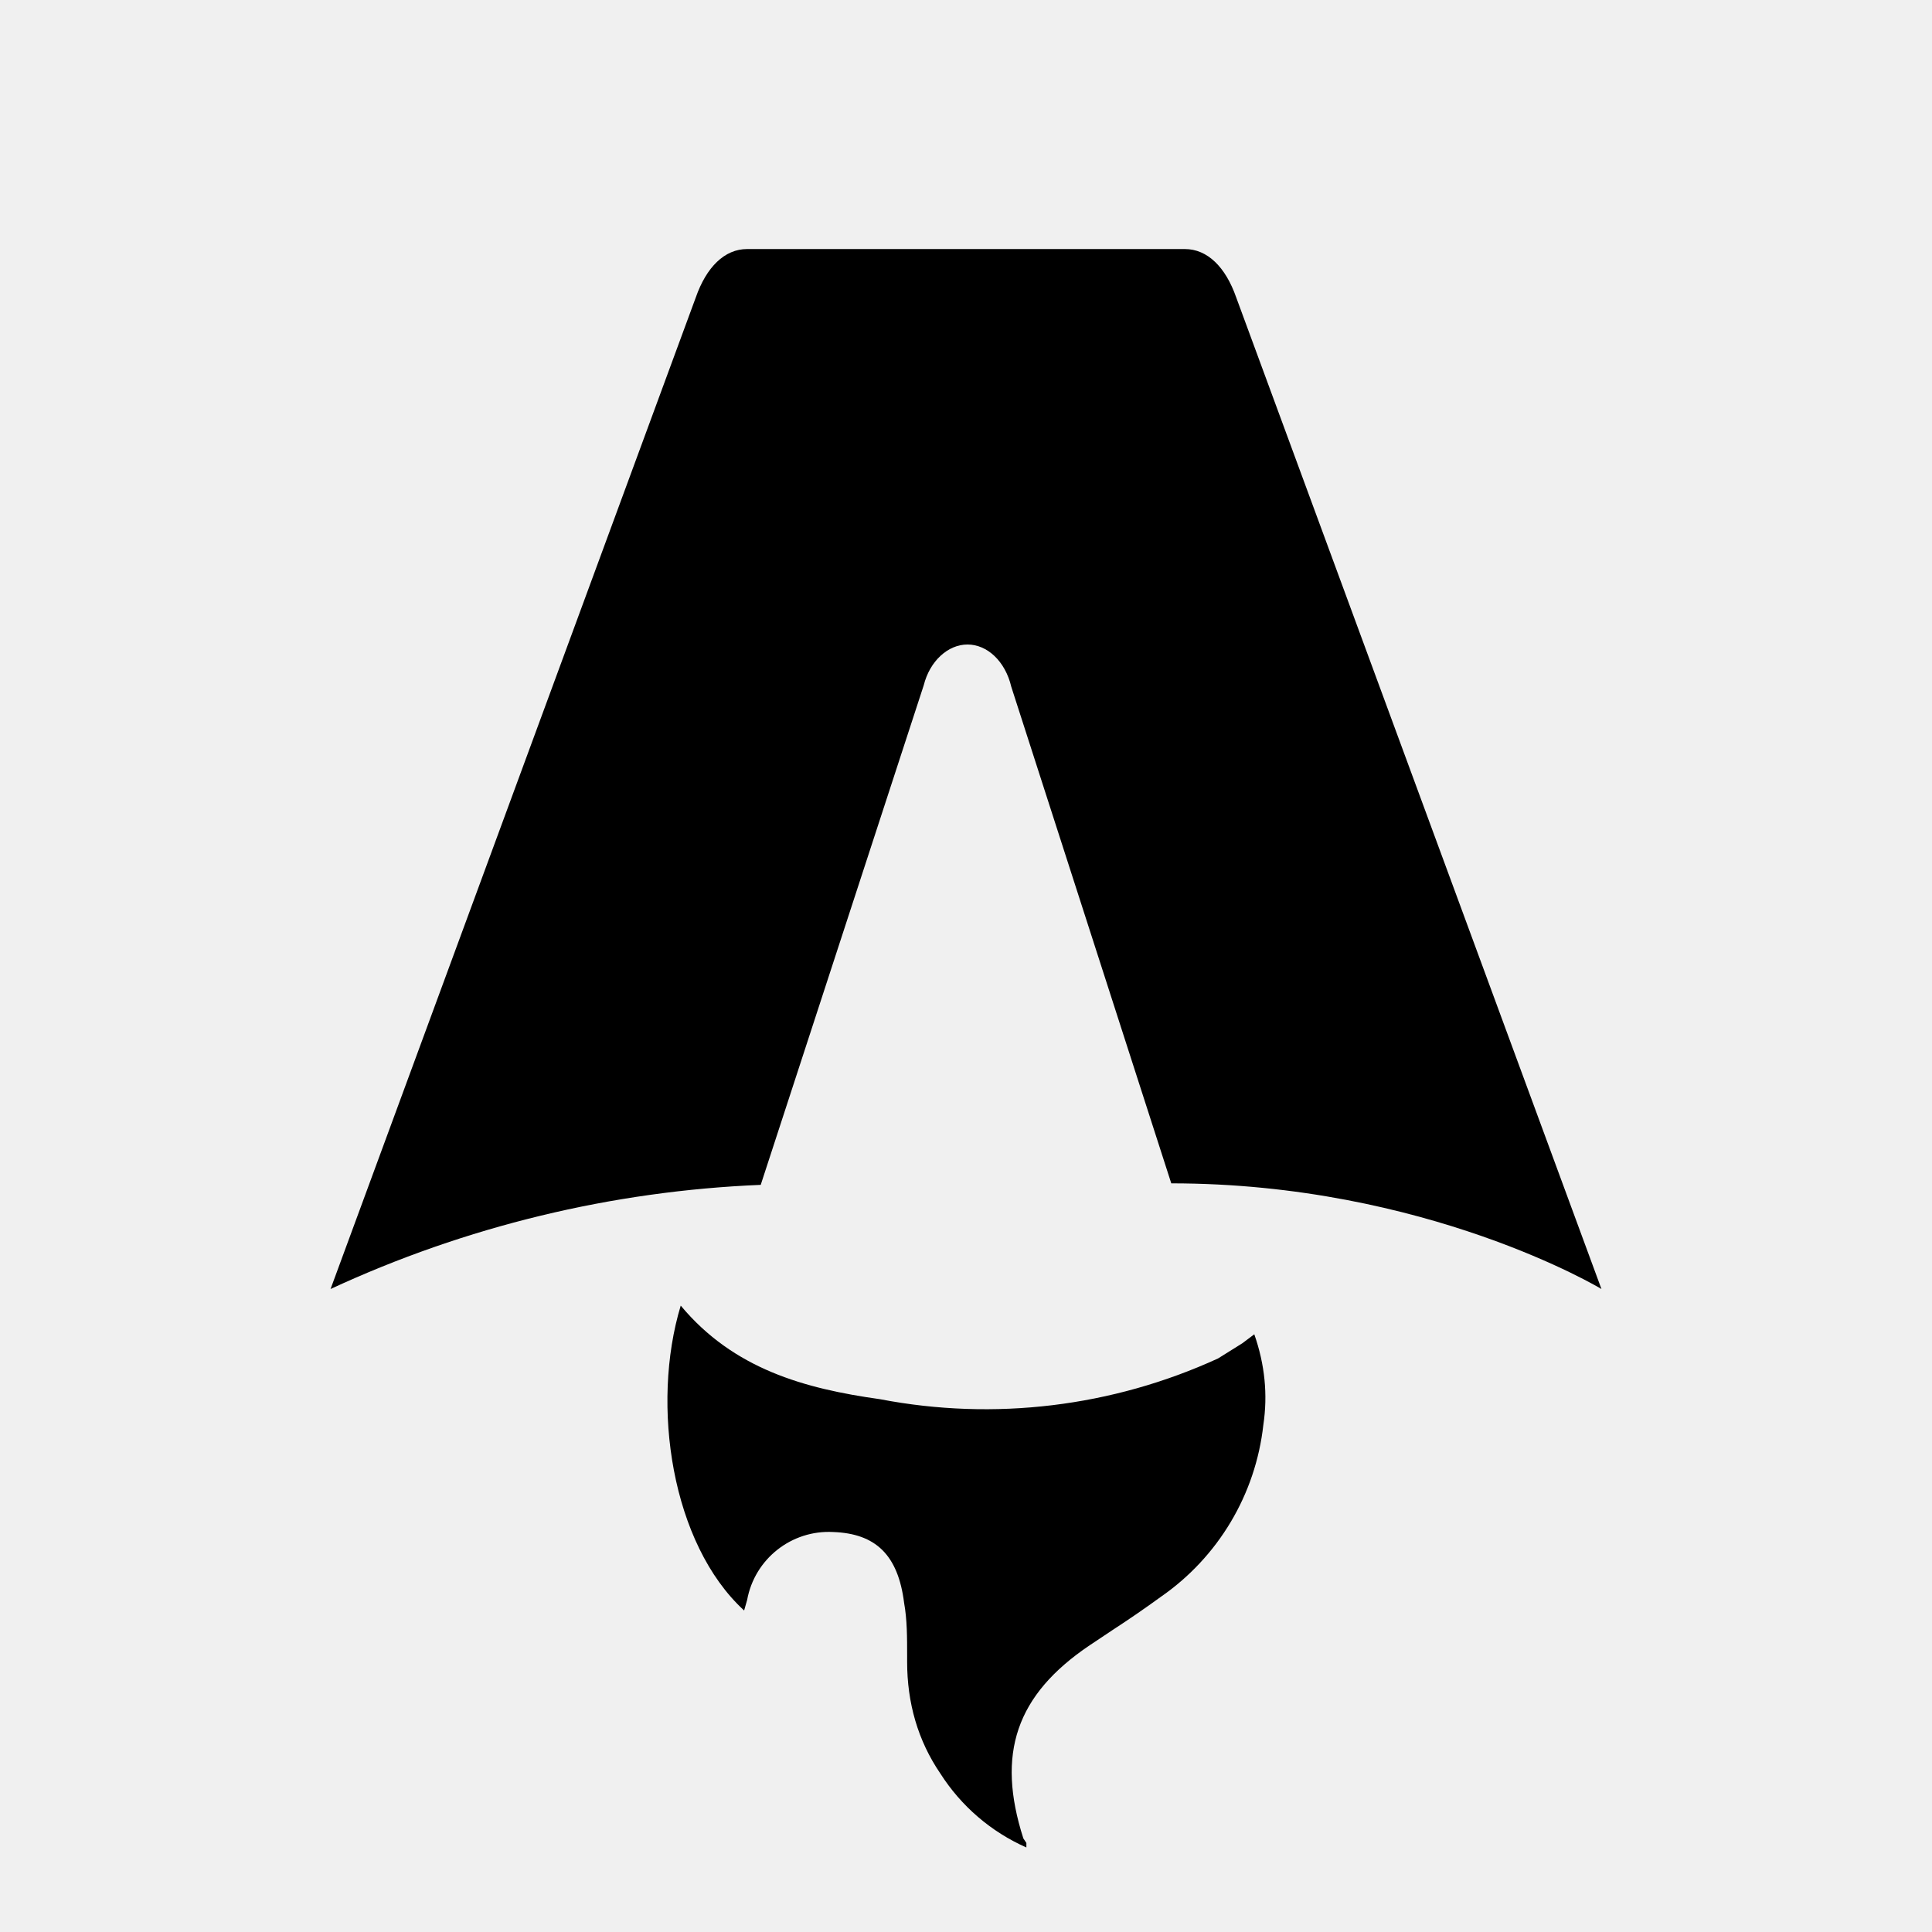
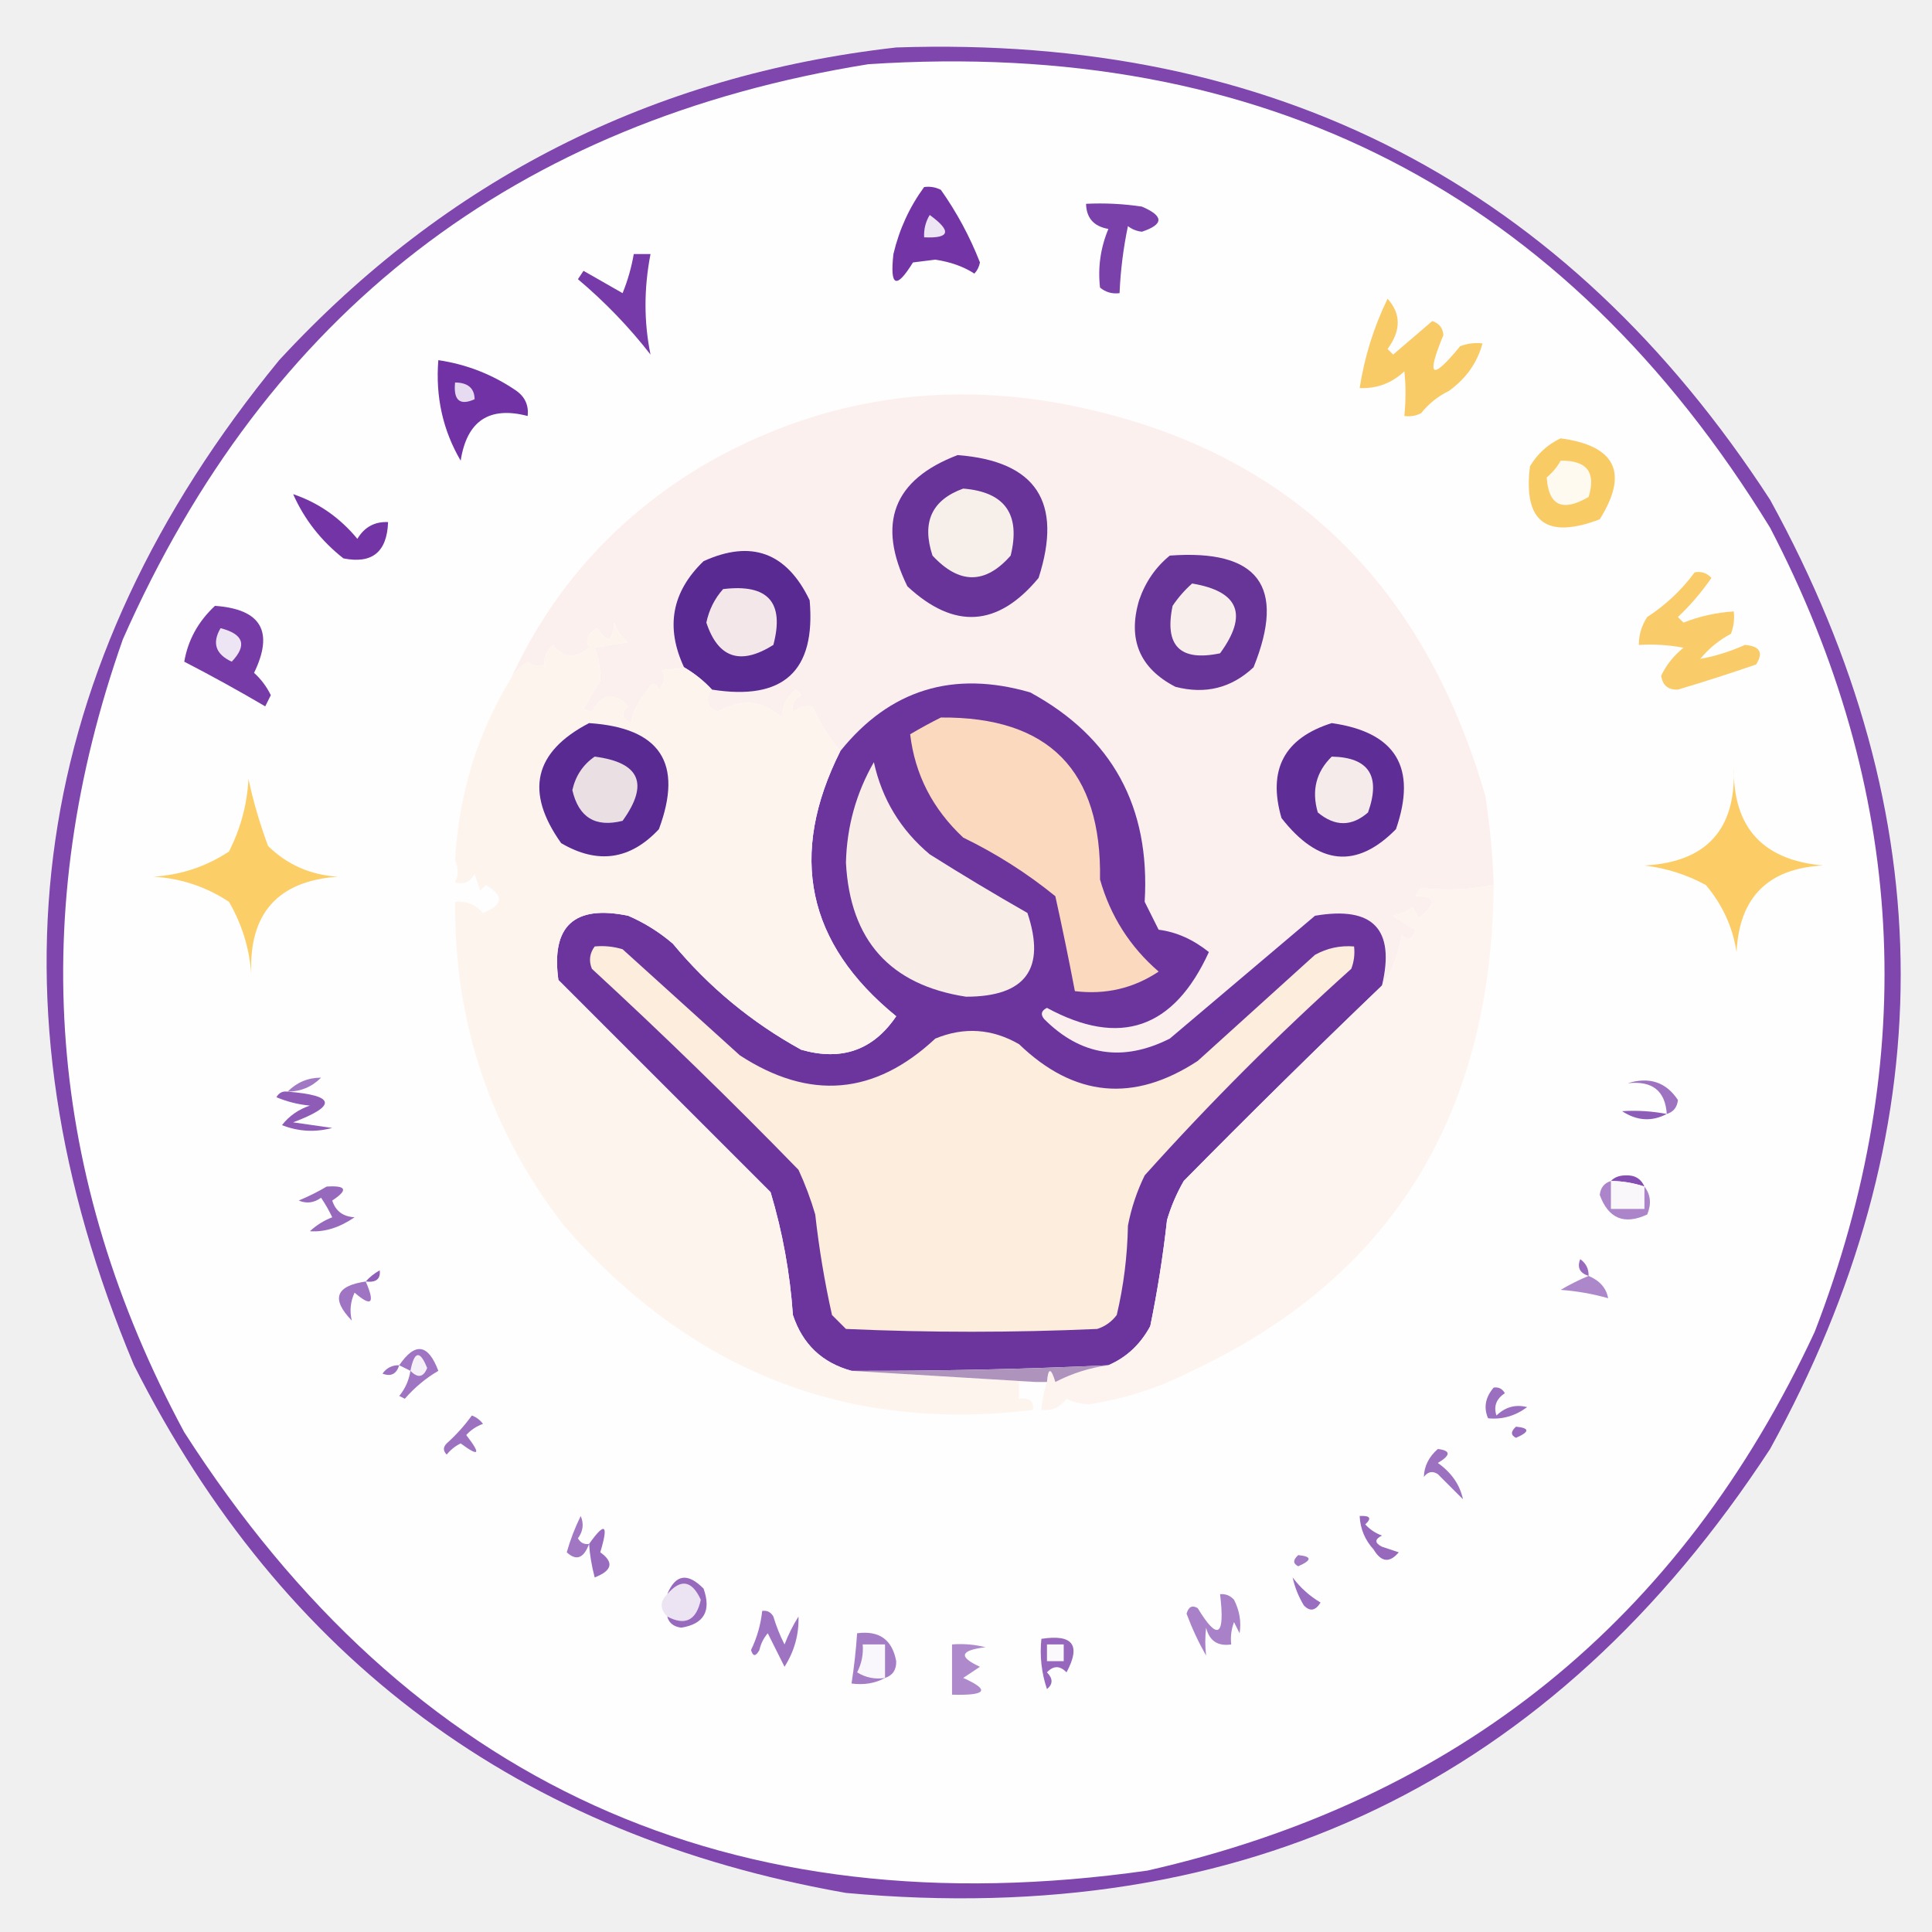
- <svg xmlns="http://www.w3.org/2000/svg" fill="none" viewBox="0 0 128 128">
-   <path d="M50.4 78.5a75.1 75.1 0 0 0-28.5 6.9l24.2-65.7c.7-2 1.9-3.2 3.4-3.2h29c1.5 0 2.7 1.2 3.4 3.2l24.2 65.7s-11.6-7-28.5-7L67 45.5c-.4-1.7-1.6-2.8-2.9-2.8-1.3 0-2.5 1.1-2.9 2.7L50.4 78.5Zm-1.1 28.2Zm-4.2-20.2c-2 6.6-.6 15.8 4.2 20.2a17.5 17.5 0 0 1 .2-.7 5.5 5.5 0 0 1 5.7-4.5c2.8.1 4.3 1.5 4.7 4.7.2 1.1.2 2.3.2 3.5v.4c0 2.7.7 5.2 2.2 7.4a13 13 0 0 0 5.7 4.9v-.3l-.2-.3c-1.8-5.6-.5-9.5 4.4-12.8l1.5-1a73 73 0 0 0 3.2-2.2 16 16 0 0 0 6.8-11.4c.3-2 .1-4-.6-6l-.8.6-1.6 1a37 37 0 0 1-22.4 2.7c-5-.7-9.7-2-13.2-6.2Z" />
-   <style>
-         path { fill: #000; }
-         @media (prefers-color-scheme: dark) {
-             path { fill: #FFF; }
-         }
-     </style>
+ <svg xmlns="http://www.w3.org/2000/svg" version="1.1" width="346px" height="346px" style="shape-rendering:geometricPrecision; text-rendering:geometricPrecision; image-rendering:optimizeQuality; fill-rule:evenodd; clip-rule:evenodd">
+   <g>
+     <path style="opacity:0.1" fill="#f8f5fb" d="M 166.5,6.5 C 186.878,6.054 206.878,8.554 226.5,14C 235.975,18.442 245.642,22.609 255.5,26.5C 261.025,31.095 267.025,34.928 273.5,38C 278.061,41.746 282.727,46.079 287.5,51C 288.833,51.667 290.167,52.333 291.5,53C 301.834,64.17 311.334,76.003 320,88.5C 322.902,96.803 326.735,104.636 331.5,112C 344.998,152.281 345.498,192.781 333,233.5C 327.51,247.474 320.176,260.474 311,272.5C 309.139,274.888 307.806,277.554 307,280.5C 298.271,289.971 289.104,298.971 279.5,307.5C 273.176,310.331 267.509,314.165 262.5,319C 252.888,323.139 243.554,327.806 234.5,333C 226.702,334.933 219.035,337.266 211.5,340C 203.292,340.599 195.292,341.932 187.5,344C 178.5,344.667 169.5,344.667 160.5,344C 152.525,341.923 144.358,340.423 136,339.5C 134.674,339.245 133.674,338.578 133,337.5C 132.439,338.022 131.772,338.355 131,338.5C 126.45,336.252 121.617,334.752 116.5,334C 107.475,329.662 98.475,325.328 89.5,321C 82.007,315.998 74.674,310.832 67.5,305.5C 63.463,300.298 58.63,295.964 53,292.5C 49.039,286.241 44.373,280.575 39,275.5C 35.389,268.738 31.223,262.404 26.5,256.5C 21.564,244.191 16.731,231.858 12,219.5C 6.051,188.849 6.051,158.182 12,127.5C 16.858,115.928 21.525,104.262 26,92.5C 31.081,85.341 35.914,78.008 40.5,70.5C 47.493,61.841 55.16,53.841 63.5,46.5C 72.641,39.094 82.308,32.427 92.5,26.5C 103.544,22.097 114.544,17.597 125.5,13C 139.146,9.757 152.813,7.591 166.5,6.5 Z" />
+   </g>
+   <g>
+     <path style="opacity:0.97" fill="#7b41ab" d="M 160.5,8.5 C 228.242,6.212 280.409,33.212 317,89.5C 348.193,146.224 348.193,202.891 317,259.5C 278.086,319.035 222.919,345.535 151.5,339C 93.118,328.744 50.618,297.244 24,244.5C -3.457,179.111 5.21,119.111 50,64.5C 79.904,32.131 116.738,13.465 160.5,8.5 Z" />
+   </g>
+   <g>
+     <path style="opacity:0.998" fill="#fefefe" d="M 155.5,11.5 C 226.341,6.833 280.174,34.5 317,94.5C 341.337,141.27 344.004,189.27 325,238.5C 300.972,290.191 261.138,322.358 205.5,335C 130.888,345.606 73.388,319.439 33,256.5C 8.393,210.83 4.726,163.497 22,114.5C 47.852,55.991 92.352,21.658 155.5,11.5 Z" />
+   </g>
+   <g>
+     <path style="opacity:0.996" fill="#7234a6" d="M 52.5,88.5 C 57.013,90.021 60.847,92.688 64,96.5C 65.263,94.393 67.097,93.393 69.5,93.5C 69.312,98.863 66.645,101.03 61.5,100C 57.498,96.845 54.498,93.011 52.5,88.5 Z" />
+   </g>
+   <g>
+     <path style="opacity:0.996" fill="#f9cb64" d="M 279.5,78.5 C 289.372,79.843 291.706,84.677 286.5,93C 276.933,96.649 272.766,93.482 274,83.5C 275.352,81.251 277.185,79.584 279.5,78.5 Z" />
+   </g>
+   <g>
+     <path style="opacity:0.996" fill="#fffaf1" d="M 279.5,82.5 C 284.207,82.431 285.873,84.597 284.5,89C 279.821,91.736 277.321,90.569 277,85.5C 278.045,84.627 278.878,83.627 279.5,82.5 Z" />
+   </g>
+   <g>
+     <path style="opacity:0.997" fill="#7132a5" d="M 78.5,64.5 C 83.582,65.25 88.249,67.083 92.5,70C 94.037,71.11 94.704,72.61 94.5,74.5C 87.616,72.704 83.616,75.371 82.5,82.5C 79.308,77.05 77.974,71.05 78.5,64.5 Z" />
+   </g>
+   <g>
+     <path style="opacity:0.996" fill="#e7dcf0" d="M 81.5,68.5 C 83.8,68.522 84.967,69.522 85,71.5C 82.342,72.694 81.176,71.694 81.5,68.5 Z" />
+   </g>
+   <g>
+     <path style="opacity:0.996" fill="#f9cb66" d="M 248.5,53.5 C 250.925,56.197 250.925,59.197 248.5,62.5C 248.833,62.833 249.167,63.167 249.5,63.5C 251.833,61.5 254.167,59.5 256.5,57.5C 257.72,57.887 258.387,58.72 258.5,60C 255.356,67.602 256.356,68.268 261.5,62C 262.793,61.51 264.127,61.343 265.5,61.5C 264.564,64.959 262.564,67.793 259.5,70C 257.545,70.953 255.878,72.287 254.5,74C 253.552,74.483 252.552,74.65 251.5,74.5C 251.782,71.653 251.782,68.987 251.5,66.5C 249.255,68.623 246.588,69.623 243.5,69.5C 244.366,63.903 246.033,58.57 248.5,53.5 Z" />
+   </g>
+   <g>
+     <path style="opacity:0.999" fill="#773ba9" d="M 113.5,45.5 C 114.5,45.5 115.5,45.5 116.5,45.5C 115.306,51.658 115.306,57.658 116.5,63.5C 112.664,58.569 108.331,54.069 103.5,50C 103.833,49.5 104.167,49 104.5,48.5C 106.833,49.833 109.167,51.167 111.5,52.5C 112.421,50.224 113.087,47.89 113.5,45.5 Z" />
+   </g>
+   <g>
+     <path style="opacity:0.997" fill="#7b41ab" d="M 194.5,36.5 C 197.85,36.335 201.183,36.502 204.5,37C 208.449,38.687 208.449,40.187 204.5,41.5C 203.558,41.392 202.725,41.059 202,40.5C 201.172,44.466 200.672,48.466 200.5,52.5C 199.178,52.67 198.011,52.337 197,51.5C 196.593,47.871 197.093,44.371 198.5,41C 195.894,40.55 194.561,39.05 194.5,36.5 Z" />
+   </g>
+   <g>
+     <path style="opacity:0.999" fill="#7335a6" d="M 165.5,33.5 C 166.552,33.35 167.552,33.517 168.5,34C 171.349,38.031 173.683,42.364 175.5,47C 175.355,47.772 175.022,48.439 174.5,49C 172.573,47.743 170.239,46.91 167.5,46.5C 166.167,46.667 164.833,46.833 163.5,47C 160.512,51.859 159.346,51.359 160,45.5C 161.043,41.084 162.876,37.084 165.5,33.5 Z" />
+   </g>
+   <g>
+     <path style="opacity:0.996" fill="#eee6f4" d="M 166.5,38.5 C 170.478,41.39 170.145,42.724 165.5,42.5C 165.433,41.041 165.766,39.708 166.5,38.5 Z" />
+   </g>
+   <g>
+     <path style="opacity:0.996" fill="#f9cc68" d="M 303.5,102.5 C 304.675,102.281 305.675,102.614 306.5,103.5C 304.727,106.06 302.727,108.393 300.5,110.5C 300.833,110.833 301.167,111.167 301.5,111.5C 304.399,110.358 307.399,109.692 310.5,109.5C 310.657,110.873 310.49,112.207 310,113.5C 307.876,114.622 306.043,116.122 304.5,118C 307.165,117.52 309.831,116.687 312.5,115.5C 315.185,115.708 315.851,116.875 314.5,119C 309.864,120.601 305.198,122.101 300.5,123.5C 298.734,123.566 297.734,122.732 297.5,121C 298.439,119.056 299.773,117.389 301.5,116C 298.854,115.503 296.187,115.336 293.5,115.5C 293.491,113.692 293.991,112.025 295,110.5C 298.333,108.333 301.166,105.666 303.5,102.5 Z" />
+   </g>
+   <g>
+     <path style="opacity:0.996" fill="#763aa8" d="M 38.5,108.5 C 46.762,109.088 49.095,113.088 45.5,120.5C 46.752,121.631 47.752,122.964 48.5,124.5C 48.167,125.167 47.833,125.833 47.5,126.5C 42.747,123.706 37.914,121.04 33,118.5C 33.658,114.639 35.491,111.306 38.5,108.5 Z" />
+   </g>
+   <g>
+     <path style="opacity:0.996" fill="#eee6f4" d="M 39.5,112.5 C 43.633,113.56 44.299,115.56 41.5,118.5C 38.609,117.163 37.943,115.163 39.5,112.5 Z" />
+   </g>
+   <g>
+     <path style="opacity:0.997" fill="#fcf0ee" d="M 267.5,158.5 C 262.921,159.362 258.588,159.529 254.5,159C 254.043,159.414 253.709,159.914 253.5,160.5C 257.251,160.434 257.418,161.767 254,164.5C 253.667,163.833 253.333,163.167 253,162.5C 251.933,163.191 250.766,163.691 249.5,164C 250.759,164.923 252.092,165.757 253.5,166.5C 252.965,168.271 252.131,168.604 251,167.5C 250.465,170.969 249.298,173.969 247.5,176.5C 249.891,166.389 245.891,162.222 235.5,164C 226.833,171.333 218.167,178.667 209.5,186C 201.068,190.244 193.568,189.077 187,182.5C 186.312,181.668 186.479,181.002 187.5,180.5C 200.556,187.591 210.223,184.258 216.5,170.5C 213.659,168.234 210.659,166.9 207.5,166.5C 206.667,164.833 205.833,163.167 205,161.5C 206.027,144.493 199.193,131.993 184.5,124C 170.687,119.996 159.353,123.496 150.5,134.5C 148.452,132.109 146.785,129.442 145.5,126.5C 144.178,126.33 143.011,126.663 142,127.5C 141.689,126.258 142.189,125.258 143.5,124.5C 143.167,124.167 142.833,123.833 142.5,123.5C 140.931,124.714 140.098,126.381 140,128.5C 136.586,125.375 132.753,125.042 128.5,127.5C 126.466,126.426 126.133,125.093 127.5,123.5C 140.293,125.535 146.126,120.202 145,107.5C 140.891,98.94 134.558,96.607 126,100.5C 120.309,105.981 119.142,112.314 122.5,119.5C 121.448,119.771 120.115,119.938 118.5,120C 119.28,121.073 119.113,122.24 118,123.5C 117.333,122.167 116.667,122.167 116,123.5C 114.47,125.226 113.47,127.226 113,129.5C 111.312,128.675 111.145,127.675 112.5,126.5C 109.966,123.834 107.799,124.167 106,127.5C 105.5,127.333 105,127.167 104.5,127C 105.455,125.283 106.455,123.616 107.5,122C 107.572,119.824 107.238,117.824 106.5,116C 108.5,115.667 110.5,115.333 112.5,115C 111.299,114.097 110.465,112.931 110,111.5C 109.779,114.943 108.779,115.276 107,112.5C 105.242,113.469 104.742,114.636 105.5,116C 103.031,118.022 100.865,117.855 99,115.5C 97.881,116.552 97.381,117.719 97.5,119C 96.451,119.492 95.451,119.326 94.5,118.5C 93.265,119.34 92.265,120.34 91.5,121.5C 99.095,105.066 110.762,92.233 126.5,83C 145.778,72.02 166.445,68.353 188.5,72C 228.537,79.002 254.37,102.502 266,142.5C 266.83,147.808 267.33,153.141 267.5,158.5 Z" />
+   </g>
+   <g>
+     <path style="opacity:1" fill="#68349a" d="M 171.5,81.5 C 185.551,82.58 190.384,89.913 186,103.5C 178.712,112.297 170.879,112.797 162.5,105C 156.973,93.732 159.973,85.898 171.5,81.5 Z" />
+   </g>
+   <g>
+     <path style="opacity:1" fill="#f6efea" d="M 172.5,87.5 C 179.978,88.104 182.811,92.104 181,99.5C 176.455,104.671 171.789,104.671 167,99.5C 165.036,93.532 166.869,89.532 172.5,87.5 Z" />
+   </g>
+   <g>
+     <path style="opacity:0.996" fill="#663398" d="M 209.5,99.5 C 225.355,98.332 230.355,104.999 224.5,119.5C 220.541,123.225 215.874,124.392 210.5,123C 204.092,119.677 201.925,114.511 204,107.5C 205.117,104.241 206.95,101.574 209.5,99.5 Z" />
+   </g>
+   <g>
+     <path style="opacity:0.999" fill="#f8eeec" d="M 213.5,104.5 C 221.887,105.909 223.554,110.075 218.5,117C 211.333,118.5 208.5,115.667 210,108.5C 211.032,106.973 212.199,105.64 213.5,104.5 Z" />
+   </g>
+   <g>
+     <path style="opacity:1" fill="#592a92" d="M 127.5,123.5 C 126.055,121.937 124.389,120.604 122.5,119.5C 119.142,112.314 120.309,105.981 126,100.5C 134.558,96.607 140.891,98.94 145,107.5C 146.126,120.202 140.293,125.535 127.5,123.5 Z" />
+   </g>
+   <g>
+     <path style="opacity:1" fill="#f4e7e9" d="M 129.5,105.5 C 137.528,104.521 140.528,107.855 138.5,115.5C 132.609,119.203 128.609,117.87 126.5,111.5C 126.984,109.199 127.984,107.199 129.5,105.5 Z" />
+   </g>
+   <g>
+     <path style="opacity:0.996" fill="#6b349d" d="M 247.5,176.5 C 235.454,188.046 223.621,199.713 212,211.5C 210.725,213.717 209.725,216.051 209,218.5C 208.29,224.895 207.29,231.228 206,237.5C 204.233,240.772 201.733,243.105 198.5,244.5C 183.177,245.208 167.844,245.541 152.5,245.5C 147.224,244.058 143.724,240.725 142,235.5C 141.479,227.989 140.146,220.656 138,213.5C 125.387,200.887 112.721,188.221 100,175.5C 98.669,165.833 102.836,162 112.5,164C 115.433,165.271 118.099,166.938 120.5,169C 126.952,176.783 134.618,183.117 143.5,188C 150.734,190.067 156.4,188.067 160.5,182C 144.473,168.966 141.139,153.133 150.5,134.5C 159.353,123.496 170.687,119.996 184.5,124C 199.193,131.993 206.027,144.493 205,161.5C 205.833,163.167 206.667,164.833 207.5,166.5C 210.659,166.9 213.659,168.234 216.5,170.5C 210.223,184.258 200.556,187.591 187.5,180.5C 186.479,181.002 186.312,181.668 187,182.5C 193.568,189.077 201.068,190.244 209.5,186C 218.167,178.667 226.833,171.333 235.5,164C 245.891,162.222 249.891,166.389 247.5,176.5 Z" />
+   </g>
+   <g>
+     <path style="opacity:0.996" fill="#fcce66" d="M 44.5,139.5 C 45.342,143.457 46.509,147.457 48,151.5C 51.444,154.874 55.61,156.707 60.5,157C 49.714,157.789 44.547,163.622 45,174.5C 44.674,169.854 43.34,165.521 41,161.5C 36.914,158.805 32.414,157.305 27.5,157C 32.414,156.695 36.914,155.195 41,152.5C 43.09,148.401 44.256,144.067 44.5,139.5 Z" />
+   </g>
+   <g>
+     <path style="opacity:0.996" fill="#fccd65" d="M 310.5,137.5 C 310.374,148.211 315.707,154.045 326.5,155C 316.651,155.516 311.484,160.683 311,170.5C 310.3,166.009 308.467,162.009 305.5,158.5C 302.06,156.631 298.393,155.465 294.5,155C 305.587,154.413 310.921,148.58 310.5,137.5 Z" />
+   </g>
+   <g>
+     <path style="opacity:0.996" fill="#fcdabe" d="M 168.5,128.5 C 187.835,128.336 197.335,138.002 197,157.5C 198.866,164.071 202.366,169.571 207.5,174C 202.984,177.008 197.984,178.174 192.5,177.5C 191.414,171.801 190.247,166.135 189,160.5C 183.923,156.376 178.423,152.876 172.5,150C 167.021,144.873 163.855,138.706 163,131.5C 164.876,130.391 166.709,129.391 168.5,128.5 Z" />
+   </g>
+   <g>
+     <path style="opacity:0.996" fill="#5d2c95" d="M 238.5,129.5 C 249.987,131.136 253.821,137.469 250,148.5C 242.955,155.659 236.122,154.992 229.5,146.5C 226.991,137.849 229.991,132.182 238.5,129.5 Z" />
+   </g>
+   <g>
+     <path style="opacity:1" fill="#f4ebea" d="M 238.5,135.5 C 245.154,135.634 247.321,138.967 245,145.5C 242.075,148.059 239.075,148.059 236,145.5C 234.861,141.579 235.695,138.246 238.5,135.5 Z" />
+   </g>
+   <g>
+     <path style="opacity:0.999" fill="#fdf4ee" d="M 122.5,119.5 C 124.389,120.604 126.055,121.937 127.5,123.5C 126.133,125.093 126.466,126.426 128.5,127.5C 132.753,125.042 136.586,125.375 140,128.5C 140.098,126.381 140.931,124.714 142.5,123.5C 142.833,123.833 143.167,124.167 143.5,124.5C 142.189,125.258 141.689,126.258 142,127.5C 143.011,126.663 144.178,126.33 145.5,126.5C 146.785,129.442 148.452,132.109 150.5,134.5C 141.139,153.133 144.473,168.966 160.5,182C 156.4,188.067 150.734,190.067 143.5,188C 134.618,183.117 126.952,176.783 120.5,169C 118.099,166.938 115.433,165.271 112.5,164C 102.836,162 98.669,165.833 100,175.5C 112.721,188.221 125.387,200.887 138,213.5C 140.146,220.656 141.479,227.989 142,235.5C 143.724,240.725 147.224,244.058 152.5,245.5C 163.5,246.167 174.5,246.833 185.5,247.5C 184.5,247.5 183.5,247.5 182.5,247.5C 182.5,248.5 182.5,249.5 182.5,250.5C 184.355,250.272 185.188,250.939 185,252.5C 151.708,256.573 123.708,245.573 101,219.5C 87.817,202.452 81.317,183.119 81.5,161.5C 83.492,161.328 85.159,161.995 86.5,163.5C 90.136,162.064 90.303,160.397 87,158.5C 86.667,158.833 86.333,159.167 86,159.5C 85.667,158.5 85.333,157.5 85,156.5C 84.163,158.007 82.996,158.507 81.5,158C 82.114,156.87 82.114,155.537 81.5,154C 82.161,142.193 85.495,131.36 91.5,121.5C 92.265,120.34 93.265,119.34 94.5,118.5C 95.451,119.326 96.451,119.492 97.5,119C 97.381,117.719 97.881,116.552 99,115.5C 100.865,117.855 103.031,118.022 105.5,116C 104.742,114.636 105.242,113.469 107,112.5C 108.779,115.276 109.779,114.943 110,111.5C 110.465,112.931 111.299,114.097 112.5,115C 110.5,115.333 108.5,115.667 106.5,116C 107.238,117.824 107.572,119.824 107.5,122C 106.455,123.616 105.455,125.283 104.5,127C 105,127.167 105.5,127.333 106,127.5C 107.799,124.167 109.966,123.834 112.5,126.5C 111.145,127.675 111.312,128.675 113,129.5C 113.47,127.226 114.47,125.226 116,123.5C 116.667,122.167 117.333,122.167 118,123.5C 119.113,122.24 119.28,121.073 118.5,120C 120.115,119.938 121.448,119.771 122.5,119.5 Z" />
+   </g>
+   <g>
+     <path style="opacity:1" fill="#582a92" d="M 105.5,129.5 C 118.244,130.338 122.41,136.671 118,148.5C 112.873,153.994 107.039,154.828 100.5,151C 93.954,141.809 95.621,134.642 105.5,129.5 Z" />
+   </g>
+   <g>
+     <path style="opacity:0.997" fill="#eadfe2" d="M 106.5,135.5 C 114.605,136.543 116.272,140.377 111.5,147C 106.632,148.232 103.632,146.399 102.5,141.5C 103.079,138.935 104.412,136.935 106.5,135.5 Z" />
+   </g>
+   <g>
+     <path style="opacity:0.996" fill="#f9efe7" d="M 156.5,136.5 C 157.957,143.126 161.29,148.626 166.5,153C 172.25,156.626 178.084,160.126 184,163.5C 187.348,173.499 183.681,178.499 173,178.5C 159.405,176.399 152.238,168.399 151.5,154.5C 151.656,148.041 153.322,142.041 156.5,136.5 Z" />
+   </g>
+   <g>
+     <path style="opacity:0.996" fill="#a177c4" d="M 51.5,195.5 C 53.179,193.825 55.179,192.992 57.5,193C 55.842,194.663 53.842,195.496 51.5,195.5 Z" />
+   </g>
+   <g>
+     <path style="opacity:1" fill="#9d72c1" d="M 298.5,199.5 C 298.228,195.336 295.894,193.503 291.5,194C 295.376,192.795 298.376,193.795 300.5,197C 300.361,198.301 299.695,199.134 298.5,199.5 Z" />
+   </g>
+   <g>
+     <path style="opacity:1" fill="#fef4ef" d="M 267.5,158.5 C 267.123,199.794 249.123,228.794 213.5,245.5C 207.707,248.493 201.54,250.493 195,251.5C 193.564,251.441 192.231,251.108 191,250.5C 189.89,252.037 188.39,252.703 186.5,252.5C 186.629,250.784 186.962,249.117 187.5,247.5C 187.721,244.903 188.221,244.903 189,247.5C 192.019,245.943 195.186,244.943 198.5,244.5C 201.733,243.105 204.233,240.772 206,237.5C 207.29,231.228 208.29,224.895 209,218.5C 209.725,216.051 210.725,213.717 212,211.5C 223.621,199.713 235.454,188.046 247.5,176.5C 249.298,173.969 250.465,170.969 251,167.5C 252.131,168.604 252.965,168.271 253.5,166.5C 252.092,165.757 250.759,164.923 249.5,164C 250.766,163.691 251.933,163.191 253,162.5C 253.333,163.167 253.667,163.833 254,164.5C 257.418,161.767 257.251,160.434 253.5,160.5C 253.709,159.914 254.043,159.414 254.5,159C 258.588,159.529 262.921,159.362 267.5,158.5 Z" />
+   </g>
+   <g>
+     <path style="opacity:0.996" fill="#8e5bb7" d="M 51.5,195.5 C 60.065,196.18 60.398,198.013 52.5,201C 54.833,201.333 57.167,201.667 59.5,202C 56.446,202.821 53.446,202.655 50.5,201.5C 51.779,199.854 53.445,198.687 55.5,198C 53.423,197.808 51.423,197.308 49.5,196.5C 49.957,195.702 50.624,195.369 51.5,195.5 Z" />
+   </g>
+   <g>
+     <path style="opacity:1" fill="#8e5db8" d="M 298.5,199.5 C 295.822,200.909 293.156,200.743 290.5,199C 293.157,198.825 295.824,198.992 298.5,199.5 Z" />
+   </g>
+   <g>
+     <path style="opacity:1" fill="#844eb2" d="M 288.5,211.5 C 289.097,210.861 289.93,210.528 291,210.5C 292.699,210.387 293.866,211.053 294.5,212.5C 292.565,211.85 290.565,211.517 288.5,211.5 Z" />
+   </g>
+   <g>
+     <path style="opacity:1" fill="#faf7fb" d="M 288.5,211.5 C 290.565,211.517 292.565,211.85 294.5,212.5C 294.5,213.833 294.5,215.167 294.5,216.5C 292.5,216.5 290.5,216.5 288.5,216.5C 288.5,214.833 288.5,213.167 288.5,211.5 Z" />
+   </g>
+   <g>
+     <path style="opacity:0.996" fill="#9768bd" d="M 58.5,212.5 C 62.056,212.275 62.389,213.108 59.5,215C 60.093,216.882 61.427,217.882 63.5,218C 60.806,219.852 58.139,220.685 55.5,220.5C 56.665,219.416 57.998,218.583 59.5,218C 58.929,216.795 58.262,215.628 57.5,214.5C 56.232,215.428 54.899,215.595 53.5,215C 55.315,214.243 56.981,213.41 58.5,212.5 Z" />
+   </g>
+   <g>
+     <path style="opacity:1" fill="#ab84c9" d="M 288.5,211.5 C 288.5,213.167 288.5,214.833 288.5,216.5C 290.5,216.5 292.5,216.5 294.5,216.5C 294.5,215.167 294.5,213.833 294.5,212.5C 295.613,213.946 295.78,215.613 295,217.5C 290.884,219.412 288.051,218.245 286.5,214C 286.639,212.699 287.305,211.866 288.5,211.5 Z" />
+   </g>
+   <g>
+     <path style="opacity:1" fill="#fdeddc" d="M 106.5,169.5 C 108.199,169.34 109.866,169.506 111.5,170C 118.5,176.333 125.5,182.667 132.5,189C 144.998,197.136 156.665,196.136 167.5,186C 172.652,183.878 177.652,184.211 182.5,187C 192.382,196.511 203.049,197.511 214.5,190C 221.5,183.667 228.5,177.333 235.5,171C 237.677,169.798 240.011,169.298 242.5,169.5C 242.657,170.873 242.49,172.207 242,173.5C 228.973,185.194 216.64,197.527 205,210.5C 203.601,213.363 202.601,216.363 202,219.5C 201.899,224.946 201.232,230.279 200,235.5C 199.097,236.701 197.931,237.535 196.5,238C 181.5,238.667 166.5,238.667 151.5,238C 150.667,237.167 149.833,236.333 149,235.5C 147.675,229.568 146.675,223.568 146,217.5C 145.197,214.756 144.197,212.089 143,209.5C 131.024,197.192 118.691,185.192 106,173.5C 105.421,172.072 105.588,170.738 106.5,169.5 Z" />
+   </g>
+   <g>
+     <path style="opacity:1" fill="#996bbe" d="M 284.5,228.5 C 282.915,227.998 282.415,226.998 283,225.5C 284.039,226.244 284.539,227.244 284.5,228.5 Z" />
+   </g>
+   <g>
+     <path style="opacity:0.996" fill="#8e5db8" d="M 65.5,229.5 C 66.172,228.733 67.005,228.066 68,227.5C 68.188,229.061 67.355,229.728 65.5,229.5 Z" />
+   </g>
+   <g>
+     <path style="opacity:1" fill="#ac88cb" d="M 284.5,228.5 C 286.507,229.348 287.674,230.682 288,232.5C 285.26,231.718 282.426,231.218 279.5,231C 281.175,230.015 282.842,229.181 284.5,228.5 Z" />
+   </g>
+   <g>
+     <path style="opacity:0.996" fill="#9f73c2" d="M 65.5,229.5 C 67.213,233.461 66.546,234.128 63.5,231.5C 62.758,233.108 62.591,234.775 63,236.5C 59.264,232.63 60.097,230.296 65.5,229.5 Z" />
+   </g>
+   <g>
+     <path style="opacity:1" fill="#9f74c2" d="M 73.5,245.5 C 72.833,245.167 72.167,244.833 71.5,244.5C 74.343,240.327 76.676,240.661 78.5,245.5C 76.249,246.818 74.249,248.484 72.5,250.5C 72.167,250.333 71.833,250.167 71.5,250C 72.582,248.67 73.249,247.17 73.5,245.5 Z" />
+   </g>
+   <g>
+     <path style="opacity:0.996" fill="#f5f0f8" d="M 73.5,245.5 C 74.207,241.925 75.207,241.758 76.5,245C 75.823,246.683 74.823,246.85 73.5,245.5 Z" />
+   </g>
+   <g>
+     <path style="opacity:0.996" fill="#9c6fc0" d="M 71.5,244.5 C 70.998,246.085 69.998,246.585 68.5,246C 69.244,244.961 70.244,244.461 71.5,244.5 Z" />
+   </g>
+   <g>
+     <path style="opacity:0.996" fill="#ae93bc" d="M 198.5,244.5 C 195.186,244.943 192.019,245.943 189,247.5C 188.221,244.903 187.721,244.903 187.5,247.5C 186.833,247.5 186.167,247.5 185.5,247.5C 174.5,246.833 163.5,246.167 152.5,245.5C 167.844,245.541 183.177,245.208 198.5,244.5 Z" />
+   </g>
+   <g>
+     <path style="opacity:1" fill="#9b6fc0" d="M 267.5,248.5 C 268.376,248.369 269.043,248.702 269.5,249.5C 267.96,250.532 267.46,251.865 268,253.5C 269.599,251.964 271.433,251.464 273.5,252C 271.35,253.59 269.017,254.257 266.5,254C 265.668,252.091 266.001,250.258 267.5,248.5 Z" />
+   </g>
+   <g>
+     <path style="opacity:1" fill="#986bbe" d="M 271.5,255.5 C 273.975,255.747 273.975,256.413 271.5,257.5C 270.537,257.03 270.537,256.363 271.5,255.5 Z" />
+   </g>
+   <g>
+     <path style="opacity:0.996" fill="#9c71c0" d="M 84.5,253.5 C 85.289,253.783 85.956,254.283 86.5,255C 85.328,255.419 84.328,256.085 83.5,257C 86.186,260.476 85.853,260.976 82.5,258.5C 81.522,258.977 80.689,259.643 80,260.5C 79.333,259.833 79.333,259.167 80,258.5C 81.707,256.963 83.207,255.296 84.5,253.5 Z" />
+   </g>
+   <g>
+     <path style="opacity:0.996" fill="#9c70c0" d="M 257.5,259.5 C 259.842,259.775 259.842,260.608 257.5,262C 259.954,263.74 261.454,265.907 262,268.5C 260.5,267 259,265.5 257.5,264C 256.551,263.383 255.718,263.549 255,264.5C 255.058,262.565 255.891,260.898 257.5,259.5 Z" />
+   </g>
+   <g>
+     <path style="opacity:0.998" fill="#9769bd" d="M 243.5,271.5 C 245.379,271.393 245.712,271.893 244.5,273C 245.328,273.915 246.328,274.581 247.5,275C 246.167,275.667 246.167,276.333 247.5,277C 248.5,277.333 249.5,277.667 250.5,278C 248.863,279.951 247.363,279.784 246,277.5C 244.441,275.783 243.608,273.783 243.5,271.5 Z" />
+   </g>
+   <g>
+     <path style="opacity:1" fill="#a176c3" d="M 105.5,276.5 C 104.535,279.085 103.201,279.585 101.5,278C 102.137,275.755 102.97,273.588 104,271.5C 104.595,272.899 104.428,274.232 103.5,275.5C 103.957,276.298 104.624,276.631 105.5,276.5 Z" />
+   </g>
+   <g>
+     <path style="opacity:1" fill="#996bbe" d="M 105.5,276.5 C 108.358,272.474 109.025,272.974 107.5,278C 109.994,279.775 109.66,281.275 106.5,282.5C 105.943,280.354 105.61,278.354 105.5,276.5 Z" />
+   </g>
+   <g>
+     <path style="opacity:0.996" fill="#a279c4" d="M 232.5,278.5 C 234.975,278.747 234.975,279.413 232.5,280.5C 231.537,280.03 231.537,279.363 232.5,278.5 Z" />
+   </g>
+   <g>
+     <path style="opacity:1" fill="#ece3f3" d="M 119.5,289.5 C 118.167,288.167 118.167,286.833 119.5,285.5C 121.916,282.692 123.916,283.025 125.5,286.5C 124.702,290.201 122.702,291.201 119.5,289.5 Z" />
+   </g>
+   <g>
+     <path style="opacity:0.996" fill="#996cbf" d="M 231.5,282.5 C 232.836,284.307 234.503,285.807 236.5,287C 235.576,288.489 234.576,288.656 233.5,287.5C 232.544,285.925 231.877,284.258 231.5,282.5 Z" />
+   </g>
+   <g>
+     <path style="opacity:1" fill="#986abe" d="M 119.5,289.5 C 122.702,291.201 124.702,290.201 125.5,286.5C 123.916,283.025 121.916,282.692 119.5,285.5C 120.969,281.932 123.136,281.598 126,284.5C 127.416,288.508 126.082,290.841 122,291.5C 120.624,291.316 119.791,290.649 119.5,289.5 Z" />
+   </g>
+   <g>
+     <path style="opacity:1" fill="#a57dc6" d="M 158.5,300.5 C 156.735,301.461 154.735,301.795 152.5,301.5C 152.963,298.518 153.296,295.518 153.5,292.5C 157.458,291.973 159.791,293.64 160.5,297.5C 160.547,299.038 159.88,300.038 158.5,300.5 Z" />
+   </g>
+   <g>
+     <path style="opacity:0.996" fill="#9e73c2" d="M 136.5,288.5 C 137.376,288.369 138.043,288.702 138.5,289.5C 139.015,291.225 139.682,292.892 140.5,294.5C 141.187,292.726 142.02,291.059 143,289.5C 143.104,292.697 142.271,295.697 140.5,298.5C 139.5,296.5 138.5,294.5 137.5,292.5C 136.749,293.376 136.249,294.376 136,295.5C 135.346,296.696 134.846,296.696 134.5,295.5C 135.577,293.271 136.244,290.937 136.5,288.5 Z" />
+   </g>
+   <g>
+     <path style="opacity:1" fill="#f9f7fb" d="M 158.5,300.5 C 156.712,300.785 155.045,300.452 153.5,299.5C 154.309,297.929 154.643,296.262 154.5,294.5C 155.833,294.5 157.167,294.5 158.5,294.5C 158.5,296.5 158.5,298.5 158.5,300.5 Z" />
+   </g>
+   <g>
+     <path style="opacity:0.996" fill="#9666bc" d="M 186.5,293.5 C 192.131,292.618 193.631,294.618 191,299.5C 189.817,298.269 188.651,298.269 187.5,299.5C 188.59,300.609 188.59,301.609 187.5,302.5C 186.516,299.572 186.183,296.572 186.5,293.5 Z" />
+   </g>
+   <g>
+     <path style="opacity:1" fill="#fbf9fc" d="M 187.5,294.5 C 188.5,294.5 189.5,294.5 190.5,294.5C 190.5,295.5 190.5,296.5 190.5,297.5C 189.5,297.5 188.5,297.5 187.5,297.5C 187.5,296.5 187.5,295.5 187.5,294.5 Z" />
+   </g>
+   <g>
+     <path style="opacity:0.996" fill="#a881c8" d="M 218.5,285.5 C 219.496,285.414 220.329,285.748 221,286.5C 221.991,288.447 222.325,290.447 222,292.5C 221.667,291.833 221.333,291.167 221,290.5C 220.51,291.793 220.343,293.127 220.5,294.5C 218.089,294.863 216.589,293.863 216,291.5C 215.805,293.207 215.805,294.874 216,296.5C 214.647,294.12 213.481,291.62 212.5,289C 212.85,287.743 213.517,287.409 214.5,288C 218.084,293.935 219.418,293.102 218.5,285.5 Z" />
+   </g>
+   <g>
+     <path style="opacity:1" fill="#ae8acc" d="M 170.5,294.5 C 172.527,294.338 174.527,294.505 176.5,295C 171.93,295.55 171.597,296.717 175.5,298.5C 174.5,299.167 173.5,299.833 172.5,300.5C 177.363,302.675 176.697,303.675 170.5,303.5C 170.5,300.5 170.5,297.5 170.5,294.5 Z" />
+   </g>
</svg>
